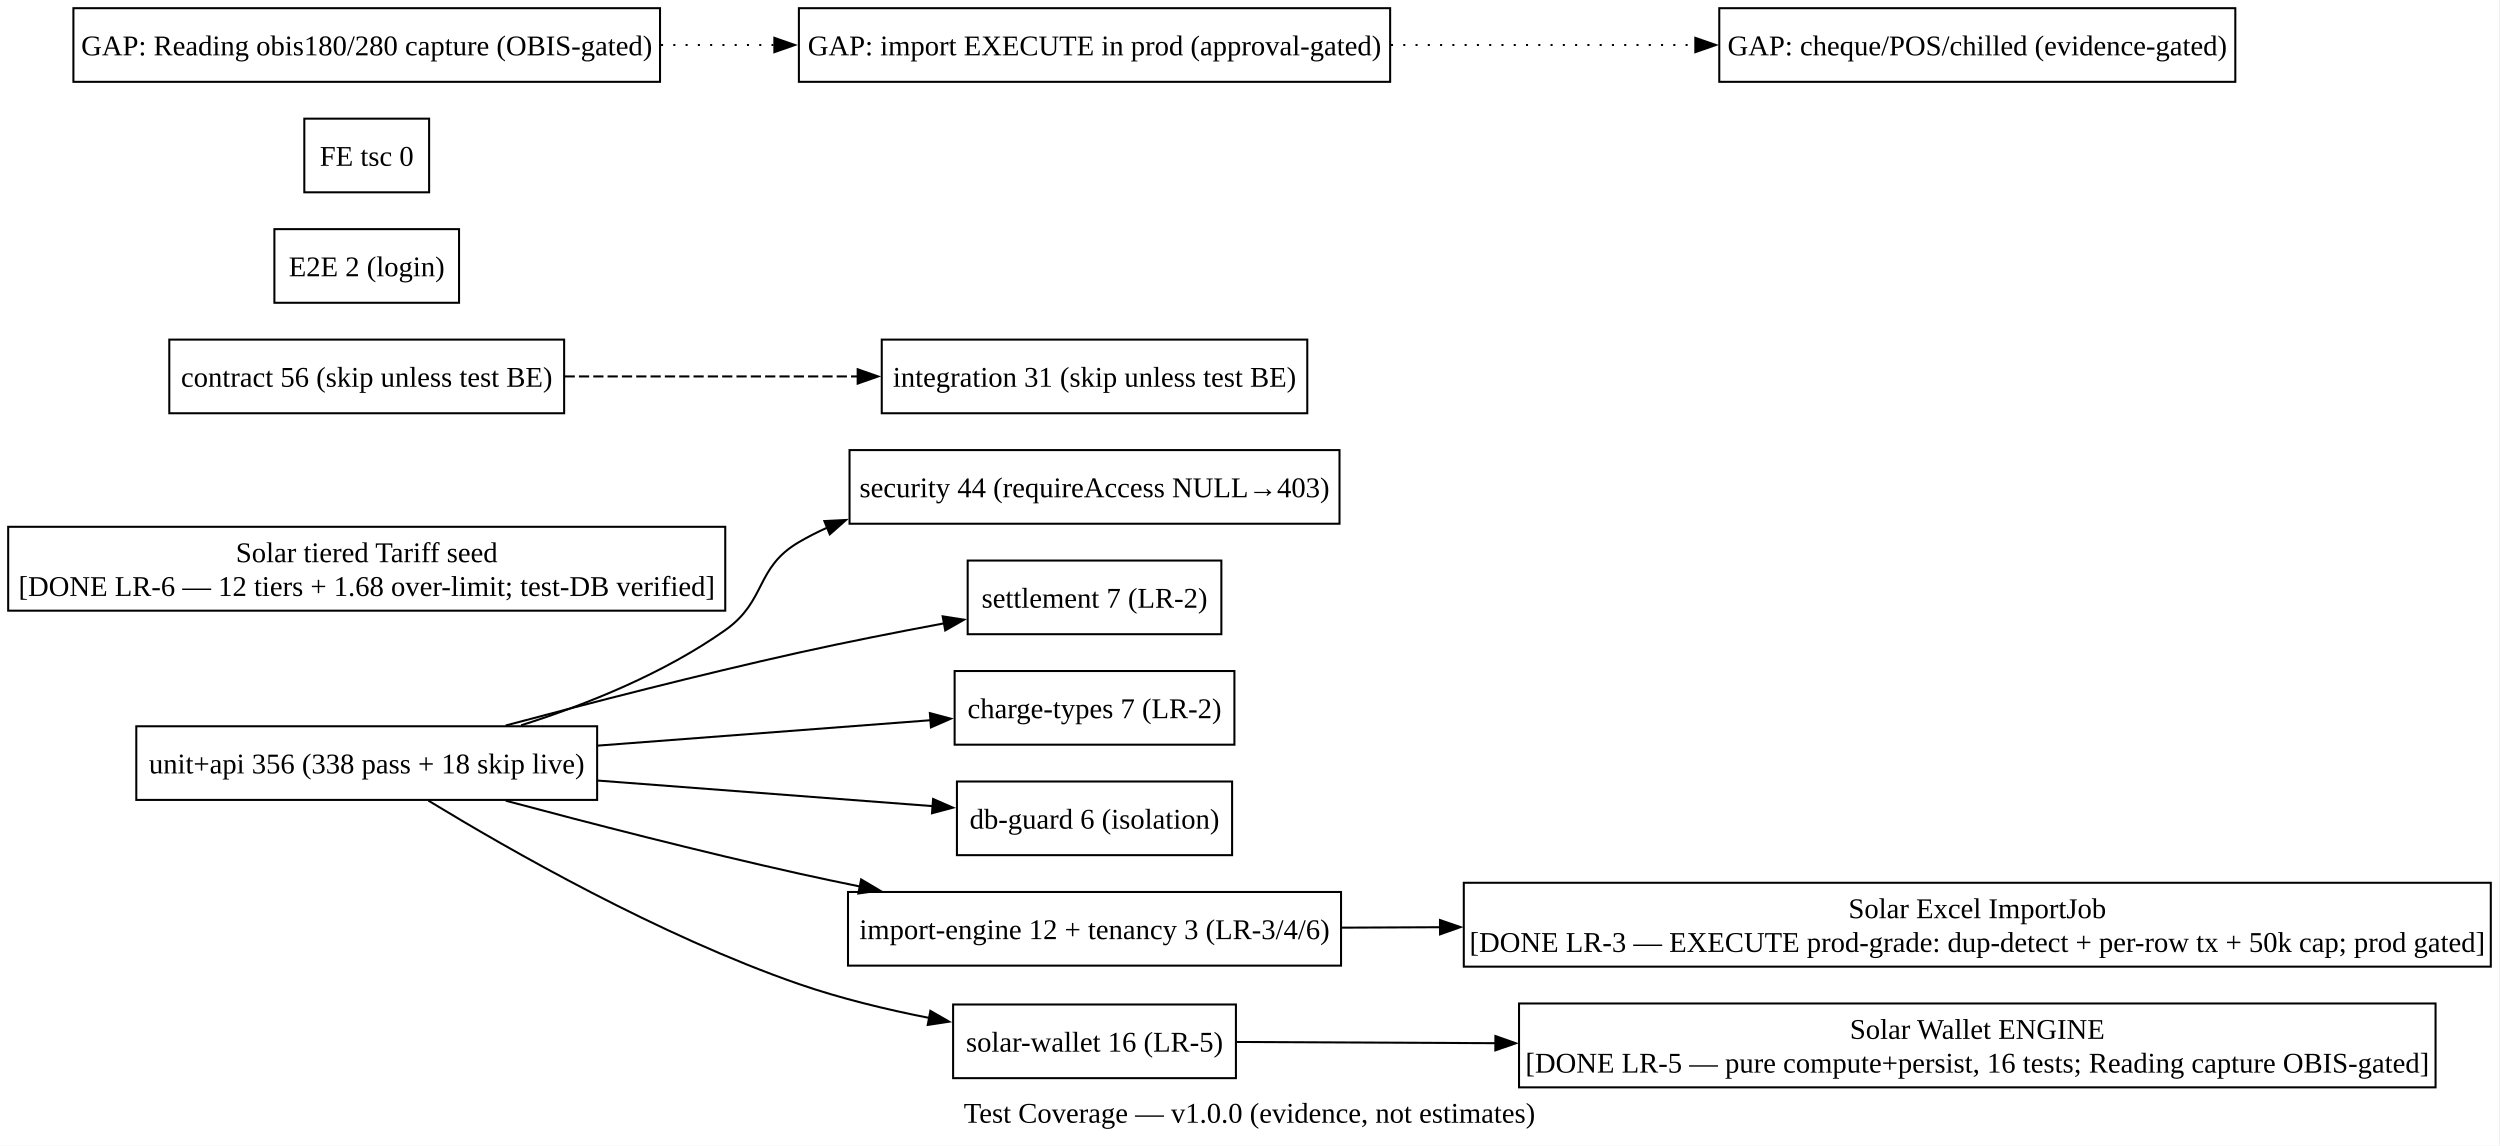
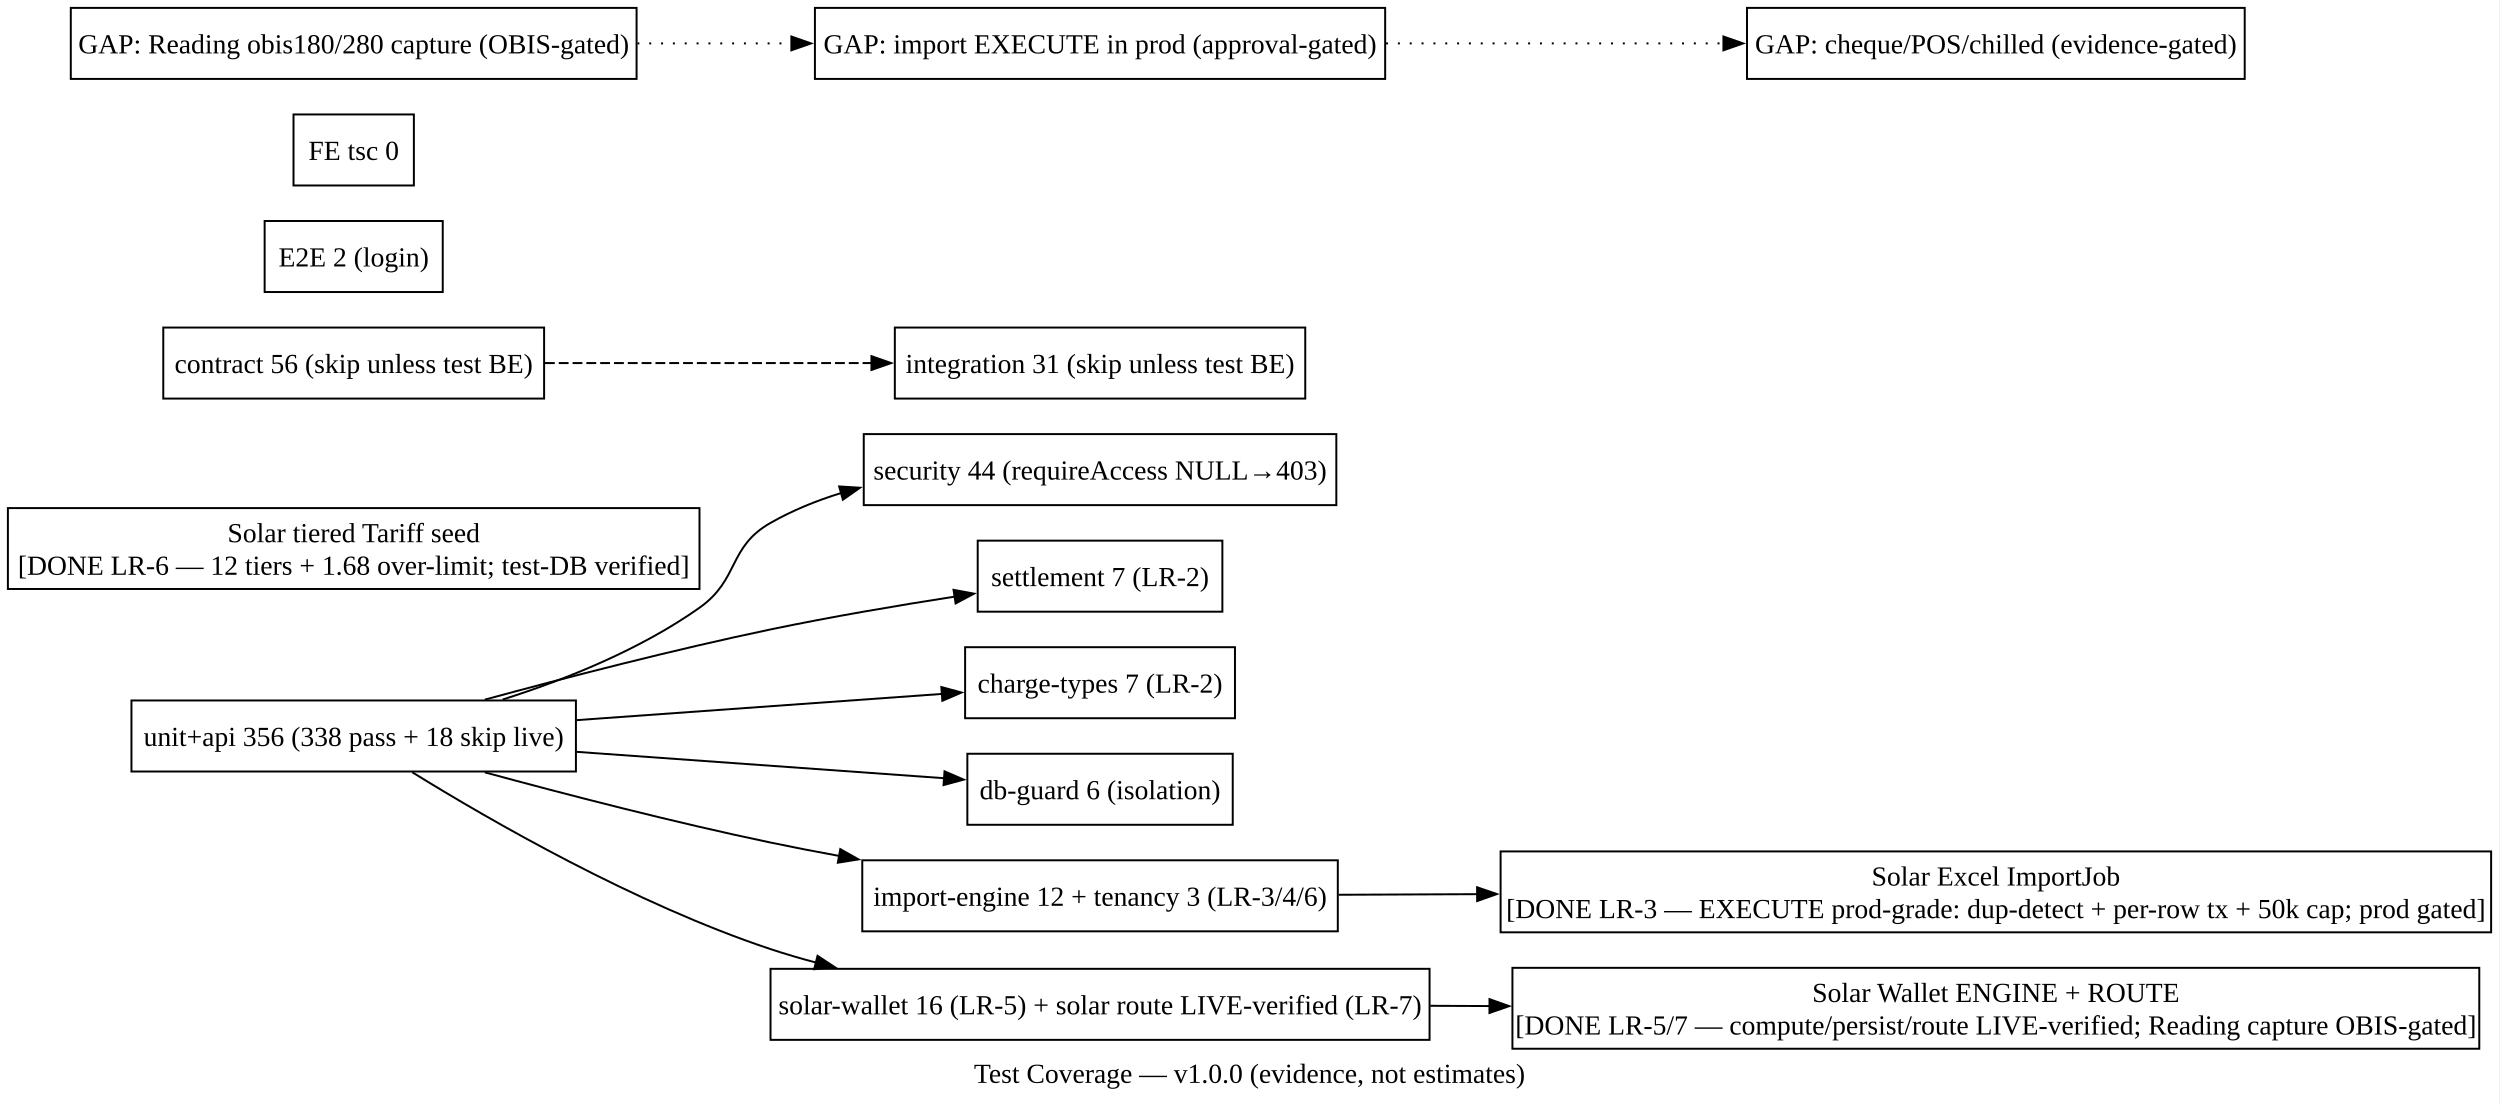
- <svg xmlns="http://www.w3.org/2000/svg" width="1222pt" height="560pt" viewBox="0.00 0.00 1222.00 560.00">
+ <svg xmlns="http://www.w3.org/2000/svg" width="1267pt" height="560pt" viewBox="0.00 0.00 1267.00 560.00">
  <g id="graph0" class="graph" transform="scale(1 1) rotate(0) translate(4 556)">
-     <polygon fill="white" stroke="none" points="-4,4 -4,-556 1217.5,-556 1217.5,4 -4,4" />
-     <text xml:space="preserve" text-anchor="middle" x="606.75" y="-7.2" font-family="Times New Roman,serif" font-size="14.00">Test Coverage — v1.0.0 (evidence, not estimates)</text>
+     <polygon fill="white" stroke="none" points="-4,4 -4,-556 1262.5,-556 1262.5,4 -4,4" />
+     <text xml:space="preserve" text-anchor="middle" x="629.25" y="-7.2" font-family="Times New Roman,serif" font-size="14.00">Test Coverage — v1.0.0 (evidence, not estimates)</text>
    <g id="node1" class="node">
      <polygon fill="none" stroke="black" points="287.88,-201 62.62,-201 62.62,-165 287.88,-165 287.88,-201" />
      <text xml:space="preserve" text-anchor="middle" x="175.25" y="-177.95" font-family="Times New Roman,serif" font-size="14.00">unit+api 356 (338 pass + 18 skip live)</text>
    </g>
    <g id="node2" class="node">
-       <polygon fill="none" stroke="black" points="650.75,-336 411.25,-336 411.25,-300 650.75,-300 650.75,-336" />
-       <text xml:space="preserve" text-anchor="middle" x="531" y="-312.95" font-family="Times New Roman,serif" font-size="14.00">security 44 (requireAccess NULL→403)</text>
+       <polygon fill="none" stroke="black" points="673.25,-336 433.75,-336 433.75,-300 673.25,-300 673.25,-336" />
+       <text xml:space="preserve" text-anchor="middle" x="553.5" y="-312.95" font-family="Times New Roman,serif" font-size="14.00">security 44 (requireAccess NULL→403)</text>
    </g>
    <g id="edge1" class="edge">
-       <path fill="none" stroke="black" d="M250.73,-201.47C283.27,-211.8 320.71,-226.94 350.5,-248 370.85,-262.39 364.99,-278.4 386.5,-291 390.93,-293.59 395.55,-295.94 400.31,-298.08" />
-       <polygon fill="black" stroke="black" points="398.95,-301.3 409.53,-301.83 401.59,-294.82 398.95,-301.3" />
+       <path fill="none" stroke="black" d="M250.73,-201.47C283.27,-211.8 320.71,-226.94 350.5,-248 370.85,-262.39 364.84,-278.67 386.5,-291 397.59,-297.31 409.73,-302.26 422.24,-306.12" />
+       <polygon fill="black" stroke="black" points="421.28,-309.48 431.85,-308.82 423.18,-302.74 421.28,-309.48" />
    </g>
    <g id="node3" class="node">
-       <polygon fill="none" stroke="black" points="593,-282 469,-282 469,-246 593,-246 593,-282" />
-       <text xml:space="preserve" text-anchor="middle" x="531" y="-258.95" font-family="Times New Roman,serif" font-size="14.00">settlement 7 (LR-2)</text>
+       <polygon fill="none" stroke="black" points="615.5,-282 491.5,-282 491.5,-246 615.5,-246 615.5,-282" />
+       <text xml:space="preserve" text-anchor="middle" x="553.5" y="-258.95" font-family="Times New Roman,serif" font-size="14.00">settlement 7 (LR-2)</text>
    </g>
    <g id="edge2" class="edge">
-       <path fill="none" stroke="black" d="M243.21,-201.39C284.38,-212.4 338.31,-226.29 386.5,-237 409.47,-242.1 434.65,-247.06 457.41,-251.3" />
-       <polygon fill="black" stroke="black" points="456.76,-254.74 467.23,-253.11 458.03,-247.85 456.76,-254.74" />
+       <path fill="none" stroke="black" d="M241.71,-201.43C283.02,-212.66 337.62,-226.77 386.5,-237 416.9,-243.36 450.7,-249.1 479.83,-253.63" />
+       <polygon fill="black" stroke="black" points="479.25,-257.08 489.66,-255.14 480.31,-250.17 479.25,-257.08" />
    </g>
    <g id="node4" class="node">
-       <polygon fill="none" stroke="black" points="599.38,-228 462.62,-228 462.62,-192 599.38,-192 599.38,-228" />
-       <text xml:space="preserve" text-anchor="middle" x="531" y="-204.95" font-family="Times New Roman,serif" font-size="14.00">charge-types 7 (LR-2)</text>
+       <polygon fill="none" stroke="black" points="621.88,-228 485.12,-228 485.12,-192 621.88,-192 621.88,-228" />
+       <text xml:space="preserve" text-anchor="middle" x="553.5" y="-204.95" font-family="Times New Roman,serif" font-size="14.00">charge-types 7 (LR-2)</text>
    </g>
    <g id="edge3" class="edge">
-       <path fill="none" stroke="black" d="M288.18,-191.54C341.12,-195.58 403.07,-200.31 451.02,-203.97" />
-       <polygon fill="black" stroke="black" points="450.52,-207.44 460.76,-204.71 451.05,-200.46 450.52,-207.44" />
+       <path fill="none" stroke="black" d="M288.37,-191.05C348.02,-195.33 419.92,-200.49 473.64,-204.34" />
+       <polygon fill="black" stroke="black" points="473.08,-207.81 483.3,-205.03 473.58,-200.83 473.08,-207.81" />
    </g>
    <g id="node5" class="node">
-       <polygon fill="none" stroke="black" points="598.25,-174 463.75,-174 463.75,-138 598.25,-138 598.25,-174" />
-       <text xml:space="preserve" text-anchor="middle" x="531" y="-150.95" font-family="Times New Roman,serif" font-size="14.00">db-guard 6 (isolation)</text>
+       <polygon fill="none" stroke="black" points="620.75,-174 486.25,-174 486.25,-138 620.75,-138 620.75,-174" />
+       <text xml:space="preserve" text-anchor="middle" x="553.5" y="-150.95" font-family="Times New Roman,serif" font-size="14.00">db-guard 6 (isolation)</text>
    </g>
    <g id="edge4" class="edge">
-       <path fill="none" stroke="black" d="M288.18,-174.46C341.49,-170.39 403.95,-165.62 452.03,-161.95" />
-       <polygon fill="black" stroke="black" points="452.09,-165.46 461.8,-161.21 451.56,-158.48 452.09,-165.46" />
+       <path fill="none" stroke="black" d="M288.37,-174.95C348.43,-170.64 420.9,-165.44 474.73,-161.58" />
+       <polygon fill="black" stroke="black" points="474.69,-165.09 484.41,-160.89 474.18,-158.11 474.69,-165.09" />
    </g>
    <g id="node6" class="node">
-       <polygon fill="none" stroke="black" points="651.5,-120 410.5,-120 410.5,-84 651.5,-84 651.5,-120" />
-       <text xml:space="preserve" text-anchor="middle" x="531" y="-96.95" font-family="Times New Roman,serif" font-size="14.00">import-engine 12 + tenancy 3 (LR-3/4/6)</text>
+       <polygon fill="none" stroke="black" points="674,-120 433,-120 433,-84 674,-84 674,-120" />
+       <text xml:space="preserve" text-anchor="middle" x="553.5" y="-96.95" font-family="Times New Roman,serif" font-size="14.00">import-engine 12 + tenancy 3 (LR-3/4/6)</text>
    </g>
    <g id="edge5" class="edge">
-       <path fill="none" stroke="black" d="M243.21,-164.61C284.38,-153.6 338.31,-139.71 386.5,-129 396.22,-126.84 406.34,-124.71 416.5,-122.64" />
-       <polygon fill="black" stroke="black" points="416.93,-126.13 426.05,-120.73 415.56,-119.26 416.93,-126.13" />
+       <path fill="none" stroke="black" d="M241.71,-164.57C283.02,-153.34 337.62,-139.23 386.5,-129 397.76,-126.64 409.49,-124.37 421.27,-122.22" />
+       <polygon fill="black" stroke="black" points="421.86,-125.67 431.09,-120.45 420.62,-118.78 421.86,-125.67" />
    </g>
    <g id="node7" class="node">
-       <polygon fill="none" stroke="black" points="600.12,-65 461.88,-65 461.88,-29 600.12,-29 600.12,-65" />
-       <text xml:space="preserve" text-anchor="middle" x="531" y="-41.95" font-family="Times New Roman,serif" font-size="14.00">solar-wallet 16 (LR-5)</text>
+       <polygon fill="none" stroke="black" points="720.5,-65 386.5,-65 386.5,-29 720.5,-29 720.5,-65" />
+       <text xml:space="preserve" text-anchor="middle" x="553.5" y="-41.95" font-family="Times New Roman,serif" font-size="14.00">solar-wallet 16 (LR-5) + solar route LIVE-verified (LR-7)</text>
    </g>
    <g id="edge6" class="edge">
-       <path fill="none" stroke="black" d="M205.36,-164.67C244.89,-140.59 318.45,-98.58 386.5,-75 406.73,-67.99 429.2,-62.56 450.25,-58.43" />
-       <polygon fill="black" stroke="black" points="450.77,-61.89 459.95,-56.61 449.48,-55.01 450.77,-61.89" />
+       <path fill="none" stroke="black" d="M204.93,-164.62C244.29,-140.28 317.96,-97.77 386.5,-75 393.95,-72.53 401.66,-70.26 409.49,-68.19" />
+       <polygon fill="black" stroke="black" points="410.33,-71.59 419.18,-65.76 408.62,-64.8 410.33,-71.59" />
    </g>
    <g id="node8" class="node">
-       <polygon fill="none" stroke="black" points="1213.5,-124.5 711.5,-124.5 711.5,-83.5 1213.5,-83.5 1213.5,-124.5" />
-       <text xml:space="preserve" text-anchor="middle" x="962.5" y="-107.2" font-family="Times New Roman,serif" font-size="14.00">Solar Excel ImportJob</text>
-       <text xml:space="preserve" text-anchor="middle" x="962.5" y="-90.7" font-family="Times New Roman,serif" font-size="14.00">[DONE LR-3 — EXECUTE prod-grade: dup-detect + per-row tx + 50k cap; prod gated]</text>
+       <polygon fill="none" stroke="black" points="1258.5,-124.5 756.5,-124.5 756.5,-83.5 1258.5,-83.5 1258.5,-124.5" />
+       <text xml:space="preserve" text-anchor="middle" x="1007.5" y="-107.2" font-family="Times New Roman,serif" font-size="14.00">Solar Excel ImportJob</text>
+       <text xml:space="preserve" text-anchor="middle" x="1007.5" y="-90.7" font-family="Times New Roman,serif" font-size="14.00">[DONE LR-3 — EXECUTE prod-grade: dup-detect + per-row tx + 50k cap; prod gated]</text>
    </g>
    <g id="edge7" class="edge">
-       <path fill="none" stroke="black" d="M651.93,-102.56C667.25,-102.63 683.38,-102.7 699.9,-102.78" />
-       <polygon fill="black" stroke="black" points="699.87,-106.28 709.88,-102.83 699.9,-99.28 699.87,-106.28" />
+       <path fill="none" stroke="black" d="M674.44,-102.53C696.55,-102.63 720.42,-102.73 744.85,-102.84" />
+       <polygon fill="black" stroke="black" points="744.59,-106.34 754.6,-102.89 744.62,-99.34 744.59,-106.34" />
    </g>
    <g id="node9" class="node">
-       <polygon fill="none" stroke="black" points="1186.5,-65.5 738.5,-65.5 738.5,-24.5 1186.5,-24.5 1186.5,-65.5" />
-       <text xml:space="preserve" text-anchor="middle" x="962.5" y="-48.2" font-family="Times New Roman,serif" font-size="14.00">Solar Wallet ENGINE</text>
-       <text xml:space="preserve" text-anchor="middle" x="962.5" y="-31.7" font-family="Times New Roman,serif" font-size="14.00">[DONE LR-5 — pure compute+persist, 16 tests; Reading capture OBIS-gated]</text>
+       <polygon fill="none" stroke="black" points="1252.5,-65.5 762.5,-65.5 762.5,-24.5 1252.5,-24.5 1252.5,-65.5" />
+       <text xml:space="preserve" text-anchor="middle" x="1007.5" y="-48.2" font-family="Times New Roman,serif" font-size="14.00">Solar Wallet ENGINE + ROUTE</text>
+       <text xml:space="preserve" text-anchor="middle" x="1007.5" y="-31.7" font-family="Times New Roman,serif" font-size="14.00">[DONE LR-5/7 — compute/persist/route LIVE-verified; Reading capture OBIS-gated]</text>
    </g>
    <g id="edge8" class="edge">
-       <path fill="none" stroke="black" d="M600.53,-46.68C635.65,-46.52 680.7,-46.31 726.98,-46.09" />
-       <polygon fill="black" stroke="black" points="726.96,-49.59 736.94,-46.05 726.92,-42.59 726.96,-49.59" />
+       <path fill="none" stroke="black" d="M720.88,-46.26C730.76,-46.22 740.8,-46.18 750.92,-46.13" />
+       <polygon fill="black" stroke="black" points="750.88,-49.63 760.86,-46.09 750.85,-42.63 750.88,-49.63" />
    </g>
    <g id="node10" class="node">
      <polygon fill="none" stroke="black" points="350.5,-298.5 0,-298.5 0,-257.5 350.5,-257.5 350.5,-298.5" />
      <text xml:space="preserve" text-anchor="middle" x="175.25" y="-281.2" font-family="Times New Roman,serif" font-size="14.00">Solar tiered Tariff seed</text>
      <text xml:space="preserve" text-anchor="middle" x="175.25" y="-264.7" font-family="Times New Roman,serif" font-size="14.00">[DONE LR-6 — 12 tiers + 1.68 over-limit; test-DB verified]</text>
    </g>
    <g id="node11" class="node">
      <polygon fill="none" stroke="black" points="271.75,-390 78.75,-390 78.75,-354 271.75,-354 271.75,-390" />
      <text xml:space="preserve" text-anchor="middle" x="175.25" y="-366.95" font-family="Times New Roman,serif" font-size="14.00">contract 56 (skip unless test BE)</text>
    </g>
    <g id="node12" class="node">
-       <polygon fill="none" stroke="black" points="635,-390 427,-390 427,-354 635,-354 635,-390" />
-       <text xml:space="preserve" text-anchor="middle" x="531" y="-366.95" font-family="Times New Roman,serif" font-size="14.00">integration 31 (skip unless test BE)</text>
+       <polygon fill="none" stroke="black" points="657.5,-390 449.5,-390 449.5,-354 657.5,-354 657.5,-390" />
+       <text xml:space="preserve" text-anchor="middle" x="553.5" y="-366.95" font-family="Times New Roman,serif" font-size="14.00">integration 31 (skip unless test BE)</text>
    </g>
    <g id="edge9" class="edge">
-       <path fill="none" stroke="black" stroke-dasharray="5,2" d="M271.98,-372C316.21,-372 369.09,-372 415.43,-372" />
-       <polygon fill="black" stroke="black" points="415.23,-375.5 425.23,-372 415.23,-368.5 415.23,-375.5" />
+       <path fill="none" stroke="black" stroke-dasharray="5,2" d="M272.17,-372C322.57,-372 384.71,-372 437.67,-372" />
+       <polygon fill="black" stroke="black" points="437.65,-375.5 447.65,-372 437.65,-368.5 437.65,-375.5" />
    </g>
    <g id="node13" class="node">
      <polygon fill="none" stroke="black" points="220.38,-444 130.12,-444 130.12,-408 220.38,-408 220.38,-444" />
      <text xml:space="preserve" text-anchor="middle" x="175.25" y="-420.95" font-family="Times New Roman,serif" font-size="14.00">E2E 2 (login)</text>
    </g>
    <g id="node14" class="node">
      <polygon fill="none" stroke="black" points="205.75,-498 144.75,-498 144.75,-462 205.75,-462 205.75,-498" />
      <text xml:space="preserve" text-anchor="middle" x="175.25" y="-474.95" font-family="Times New Roman,serif" font-size="14.00">FE tsc 0</text>
    </g>
    <g id="node15" class="node">
      <polygon fill="none" stroke="black" points="318.62,-552 31.88,-552 31.88,-516 318.62,-516 318.62,-552" />
      <text xml:space="preserve" text-anchor="middle" x="175.25" y="-528.95" font-family="Times New Roman,serif" font-size="14.00">GAP: Reading obis180/280 capture (OBIS-gated)</text>
    </g>
    <g id="node16" class="node">
-       <polygon fill="none" stroke="black" points="675.5,-552 386.5,-552 386.5,-516 675.5,-516 675.5,-552" />
-       <text xml:space="preserve" text-anchor="middle" x="531" y="-528.95" font-family="Times New Roman,serif" font-size="14.00">GAP: import EXECUTE in prod (approval-gated)</text>
+       <polygon fill="none" stroke="black" points="698,-552 409,-552 409,-516 698,-516 698,-552" />
+       <text xml:space="preserve" text-anchor="middle" x="553.5" y="-528.95" font-family="Times New Roman,serif" font-size="14.00">GAP: import EXECUTE in prod (approval-gated)</text>
    </g>
    <g id="edge10" class="edge">
-       <path fill="none" stroke="black" stroke-dasharray="1,5" d="M319.11,-534C337.38,-534 356.14,-534 374.59,-534" />
-       <polygon fill="black" stroke="black" points="374.51,-537.5 384.51,-534 374.51,-530.5 374.51,-537.5" />
+       <path fill="none" stroke="black" stroke-dasharray="1,5" d="M319.03,-534C344.56,-534 371.28,-534 397.15,-534" />
+       <polygon fill="black" stroke="black" points="397.06,-537.5 407.06,-534 397.06,-530.5 397.06,-537.5" />
    </g>
    <g id="node17" class="node">
-       <polygon fill="none" stroke="black" points="1088.62,-552 836.38,-552 836.38,-516 1088.62,-516 1088.62,-552" />
-       <text xml:space="preserve" text-anchor="middle" x="962.5" y="-528.95" font-family="Times New Roman,serif" font-size="14.00">GAP: cheque/POS/chilled (evidence-gated)</text>
+       <polygon fill="none" stroke="black" points="1133.62,-552 881.38,-552 881.38,-516 1133.62,-516 1133.62,-552" />
+       <text xml:space="preserve" text-anchor="middle" x="1007.5" y="-528.95" font-family="Times New Roman,serif" font-size="14.00">GAP: cheque/POS/chilled (evidence-gated)</text>
    </g>
    <g id="edge11" class="edge">
-       <path fill="none" stroke="black" stroke-dasharray="1,5" d="M675.91,-534C723.99,-534 777.39,-534 824.89,-534" />
-       <polygon fill="black" stroke="black" points="824.68,-537.5 834.68,-534 824.68,-530.5 824.68,-537.5" />
+       <path fill="none" stroke="black" stroke-dasharray="1,5" d="M698.45,-534C753.22,-534 815.42,-534 869.53,-534" />
+       <polygon fill="black" stroke="black" points="869.43,-537.5 879.43,-534 869.43,-530.5 869.43,-537.5" />
    </g>
  </g>
</svg>
